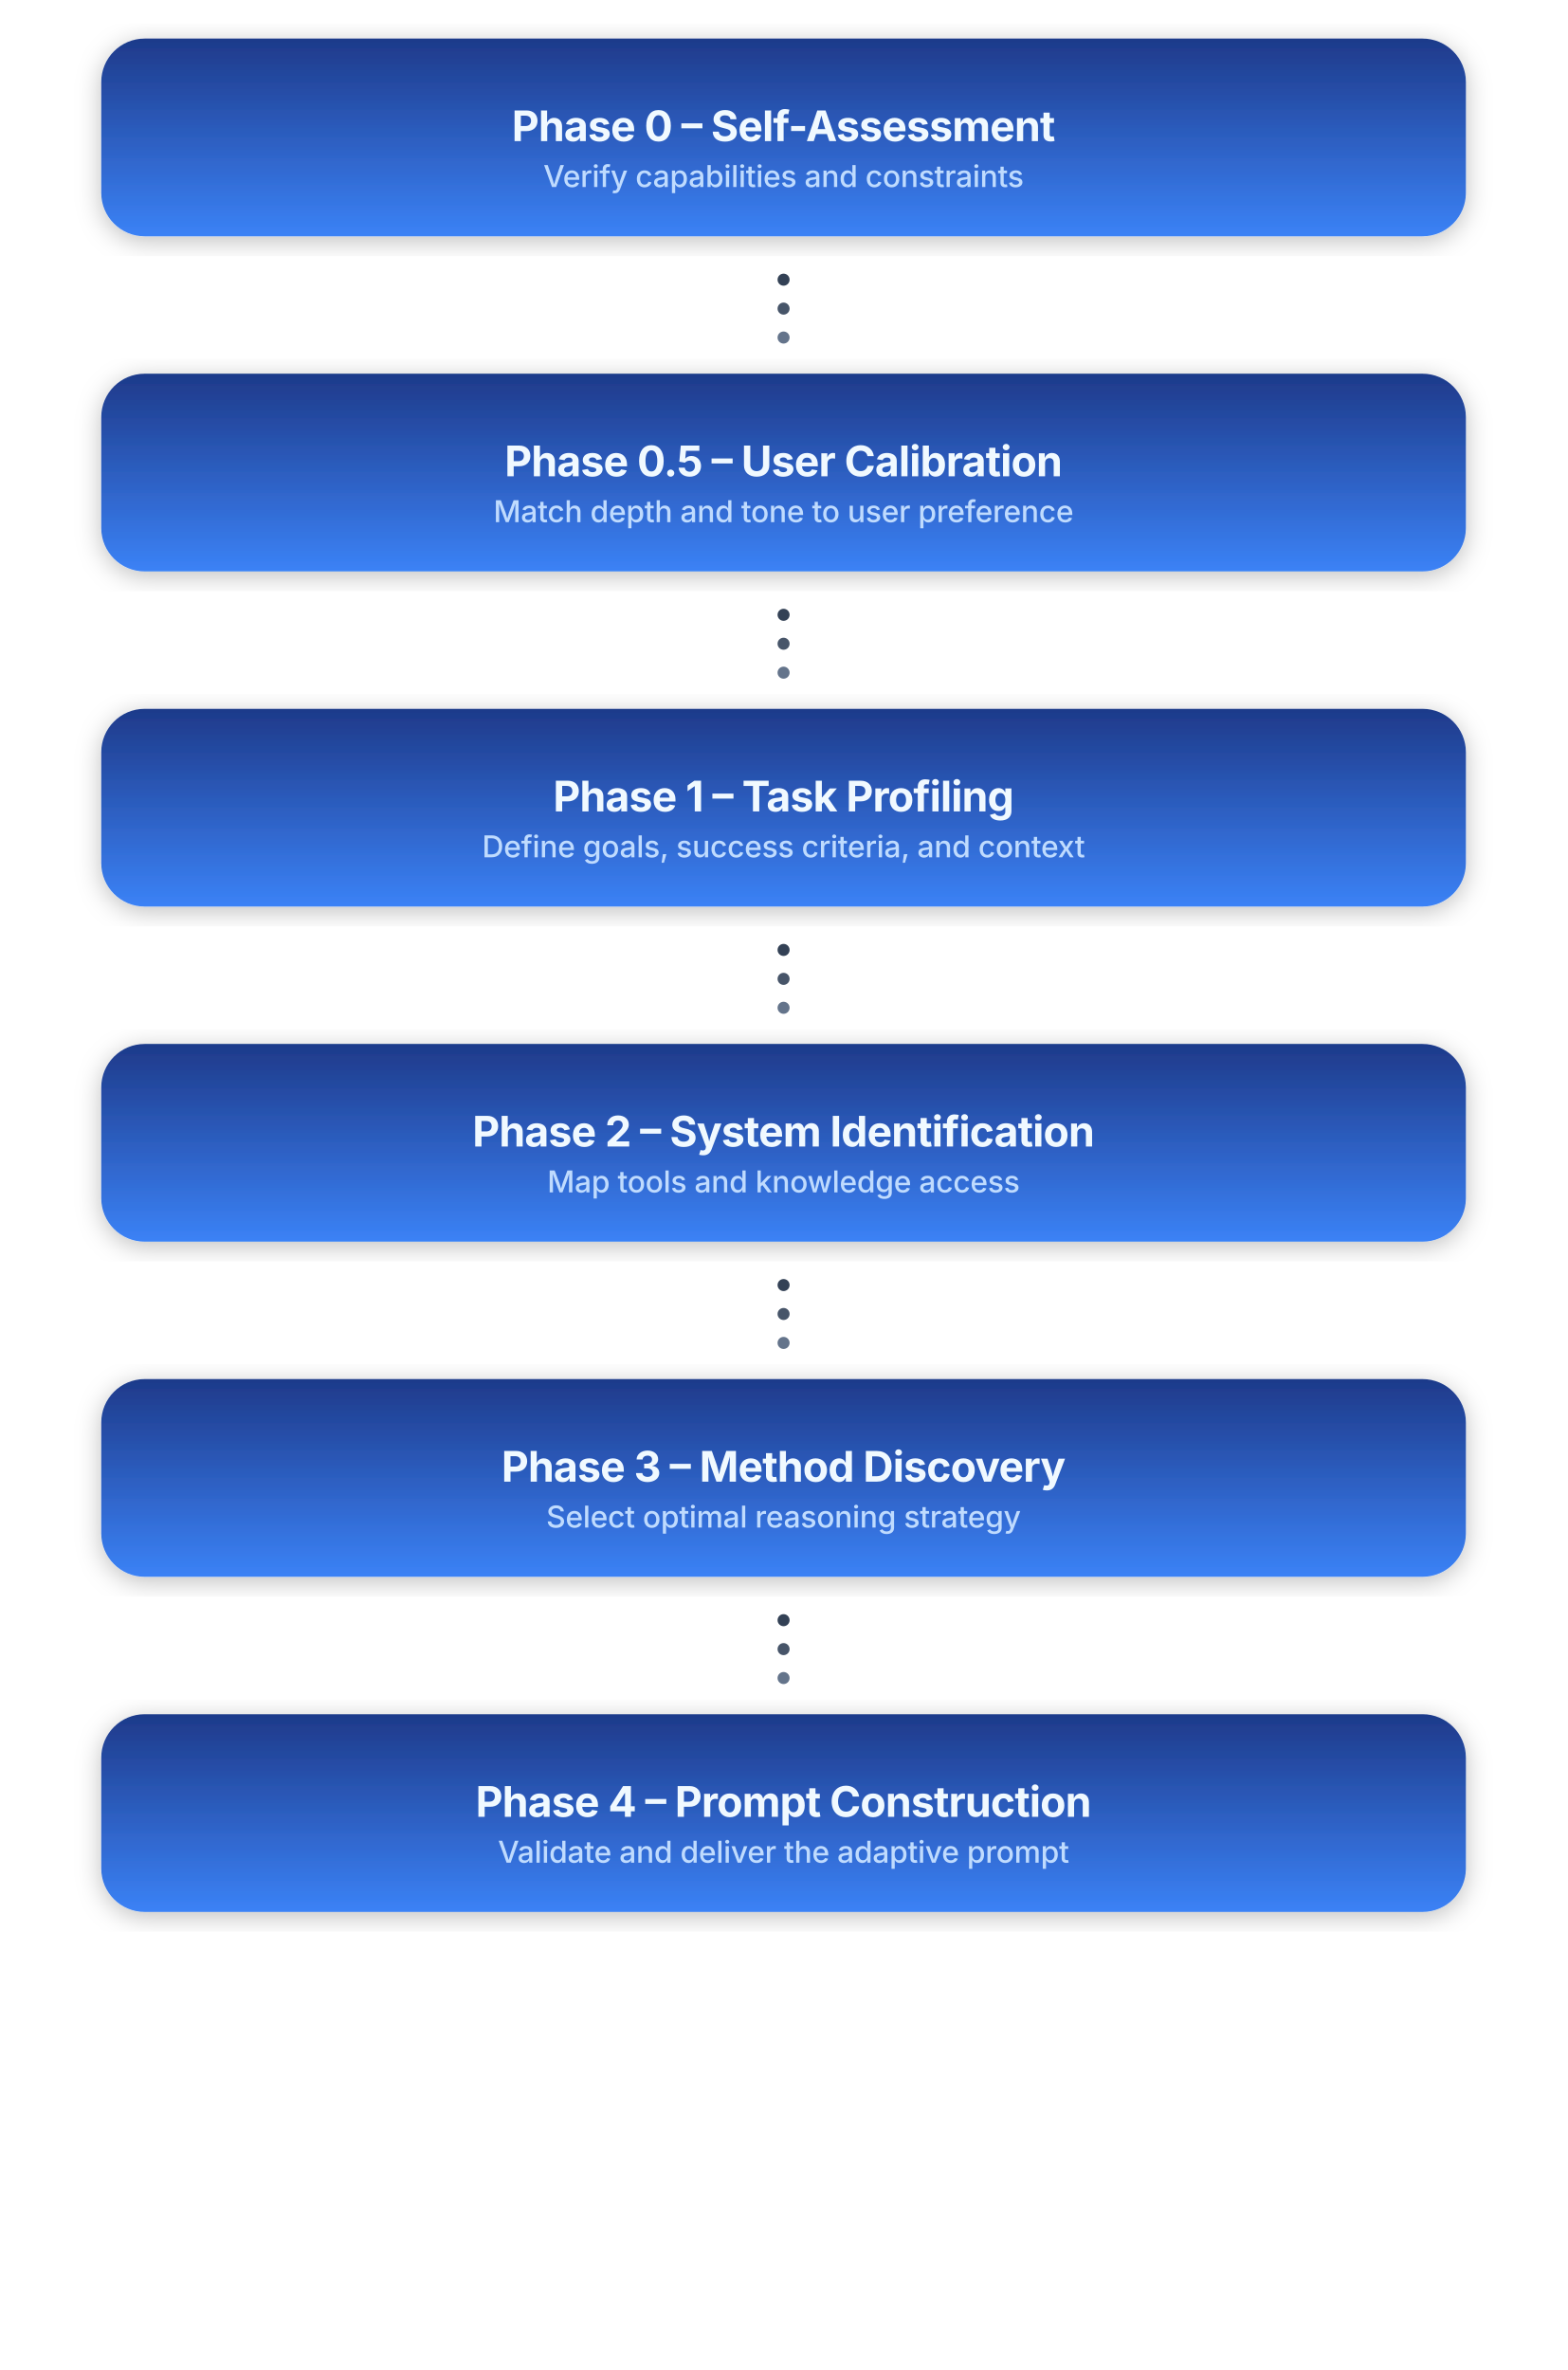
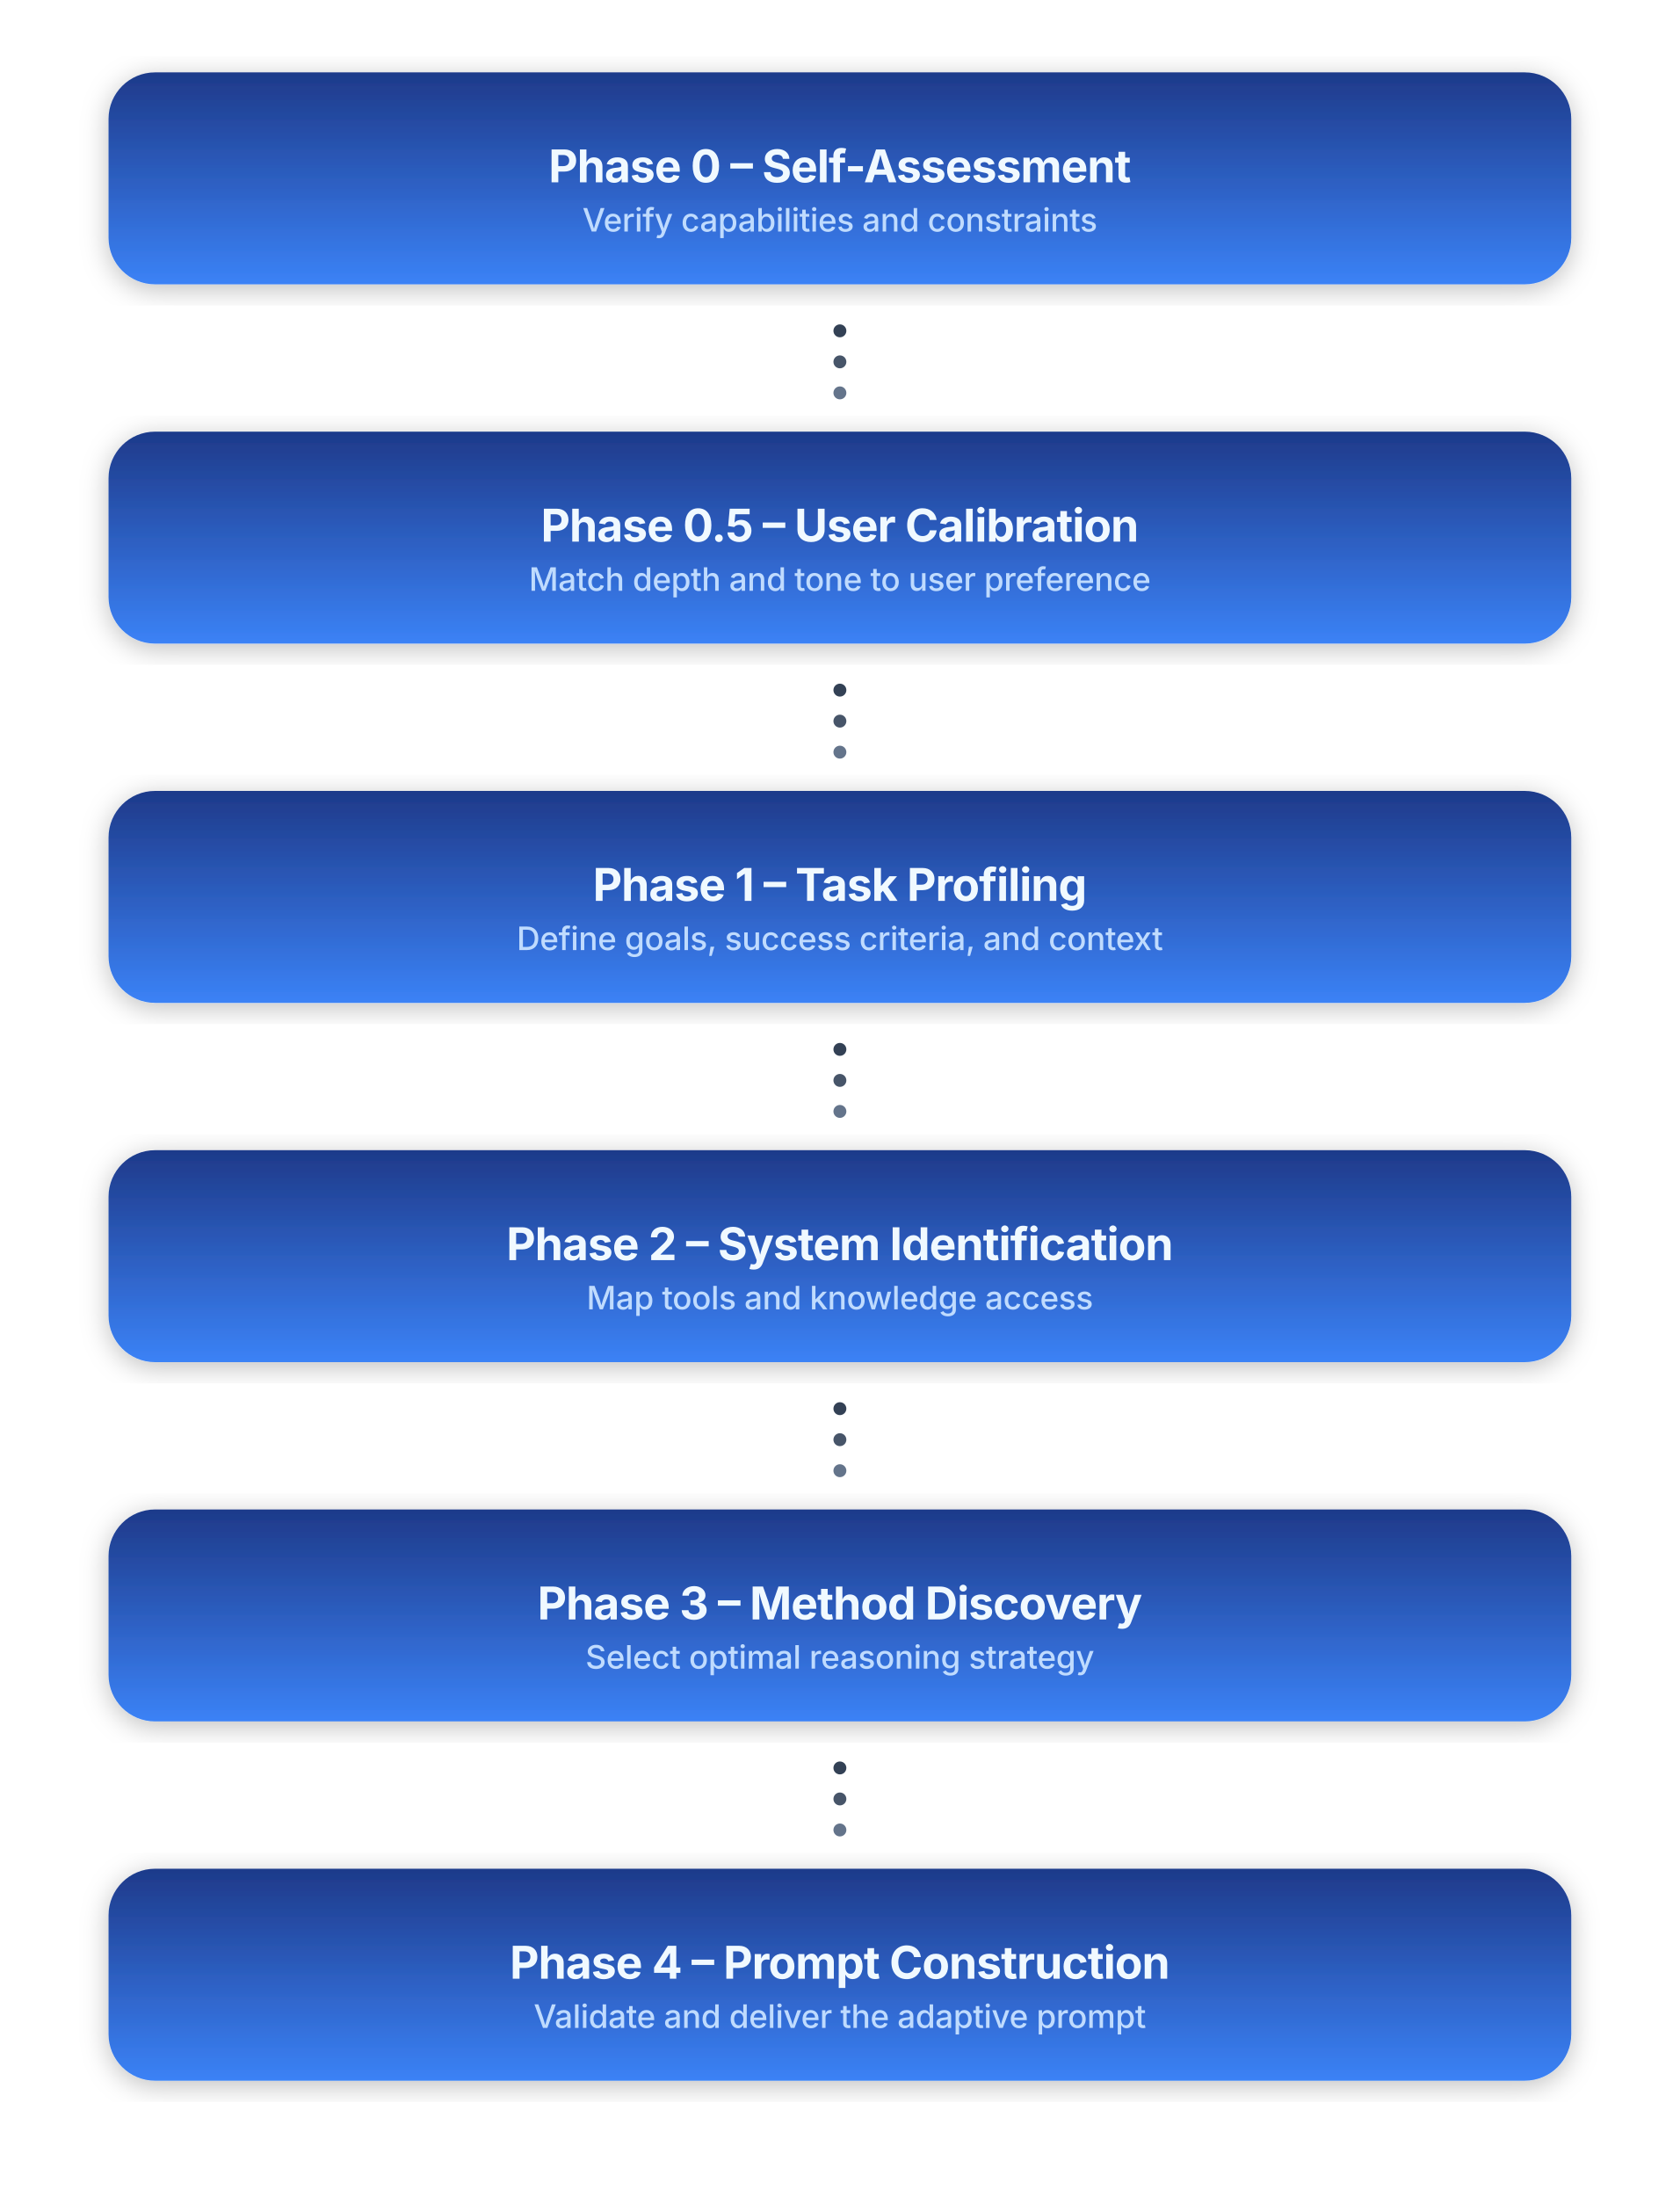
- <svg xmlns="http://www.w3.org/2000/svg" width="650" height="983" viewBox="0 0 650 983">
+ <svg xmlns="http://www.w3.org/2000/svg" width="650" height="850" viewBox="0 0 650 850">
  <defs>
-     <linearGradient id="phaseBlueDark" x1="0" y1="1" x2="0" y2="0">
-       <stop offset="0%" stop-color="#3B82F6" />
-       <stop offset="100%" stop-color="#1E3A8A" />
+     <linearGradient id="phaseBlueDark" x1="0" y1="0" x2="0" y2="1">
+       <stop offset="0%" stop-color="#1E3A8A" />
+       <stop offset="100%" stop-color="#3B82F6" />
    </linearGradient>
    <filter id="shadowDark">
      <feDropShadow dx="0" dy="2" stdDeviation="5" flood-opacity="0.25" flood-color="#000" />
    </filter>
  </defs>
-   <g transform="translate(42,16)">
+   <g transform="translate(42,28)">
    <rect width="566" height="82" rx="18" fill="url(#phaseBlueDark)" filter="url(#shadowDark)" />
    <g font-family="Inter, system-ui, -apple-system, sans-serif" text-anchor="middle">
      <text x="283" y="36" dominant-baseline="middle" font-weight="700" font-size="17.5" letter-spacing="-0.3" fill="#F0F9FF">Phase 0 – Self-Assessment</text>
      <text x="283" y="57" dominant-baseline="middle" font-weight="500" font-size="12.5" letter-spacing="-0.1" fill="#BFDBFE">Verify capabilities and constraints</text>
    </g>
  </g>
  <g>
-     <circle cx="325" cy="116" r="2.5" fill="#334155" />
-     <circle cx="325" cy="128" r="2.5" fill="#475569" />
-     <circle cx="325" cy="140" r="2.5" fill="#64748B" />
+     <circle cx="325" cy="128" r="2.5" fill="#334155" />
+     <circle cx="325" cy="140" r="2.5" fill="#475569" />
+     <circle cx="325" cy="152" r="2.5" fill="#64748B" />
  </g>
-   <g transform="translate(42,155)">
+   <g transform="translate(42,167)">
    <rect width="566" height="82" rx="18" fill="url(#phaseBlueDark)" filter="url(#shadowDark)" />
    <g font-family="Inter, system-ui, -apple-system, sans-serif" text-anchor="middle">
      <text x="283" y="36" dominant-baseline="middle" font-weight="700" font-size="17.5" letter-spacing="-0.3" fill="#F0F9FF">Phase 0.5 – User Calibration</text>
      <text x="283" y="57" dominant-baseline="middle" font-weight="500" font-size="12.5" letter-spacing="-0.1" fill="#BFDBFE">Match depth and tone to user preference</text>
    </g>
  </g>
  <g>
-     <circle cx="325" cy="255" r="2.5" fill="#334155" />
-     <circle cx="325" cy="267" r="2.5" fill="#475569" />
-     <circle cx="325" cy="279" r="2.5" fill="#64748B" />
+     <circle cx="325" cy="267" r="2.5" fill="#334155" />
+     <circle cx="325" cy="279" r="2.5" fill="#475569" />
+     <circle cx="325" cy="291" r="2.5" fill="#64748B" />
  </g>
-   <g transform="translate(42,294)">
+   <g transform="translate(42,306)">
    <rect width="566" height="82" rx="18" fill="url(#phaseBlueDark)" filter="url(#shadowDark)" />
    <g font-family="Inter, system-ui, -apple-system, sans-serif" text-anchor="middle">
      <text x="283" y="36" dominant-baseline="middle" font-weight="700" font-size="17.5" letter-spacing="-0.3" fill="#F0F9FF">Phase 1 – Task Profiling</text>
      <text x="283" y="57" dominant-baseline="middle" font-weight="500" font-size="12.5" letter-spacing="-0.1" fill="#BFDBFE">Define goals, success criteria, and context</text>
    </g>
  </g>
  <g>
-     <circle cx="325" cy="394" r="2.5" fill="#334155" />
-     <circle cx="325" cy="406" r="2.5" fill="#475569" />
-     <circle cx="325" cy="418" r="2.5" fill="#64748B" />
+     <circle cx="325" cy="406" r="2.5" fill="#334155" />
+     <circle cx="325" cy="418" r="2.5" fill="#475569" />
+     <circle cx="325" cy="430" r="2.5" fill="#64748B" />
  </g>
-   <g transform="translate(42,433)">
+   <g transform="translate(42,445)">
    <rect width="566" height="82" rx="18" fill="url(#phaseBlueDark)" filter="url(#shadowDark)" />
    <g font-family="Inter, system-ui, -apple-system, sans-serif" text-anchor="middle">
      <text x="283" y="36" dominant-baseline="middle" font-weight="700" font-size="17.5" letter-spacing="-0.3" fill="#F0F9FF">Phase 2 – System Identification</text>
      <text x="283" y="57" dominant-baseline="middle" font-weight="500" font-size="12.5" letter-spacing="-0.1" fill="#BFDBFE">Map tools and knowledge access</text>
    </g>
  </g>
  <g>
-     <circle cx="325" cy="533" r="2.5" fill="#334155" />
-     <circle cx="325" cy="545" r="2.5" fill="#475569" />
-     <circle cx="325" cy="557" r="2.5" fill="#64748B" />
+     <circle cx="325" cy="545" r="2.5" fill="#334155" />
+     <circle cx="325" cy="557" r="2.5" fill="#475569" />
+     <circle cx="325" cy="569" r="2.5" fill="#64748B" />
  </g>
-   <g transform="translate(42,572)">
+   <g transform="translate(42,584)">
    <rect width="566" height="82" rx="18" fill="url(#phaseBlueDark)" filter="url(#shadowDark)" />
    <g font-family="Inter, system-ui, -apple-system, sans-serif" text-anchor="middle">
      <text x="283" y="36" dominant-baseline="middle" font-weight="700" font-size="17.5" letter-spacing="-0.3" fill="#F0F9FF">Phase 3 – Method Discovery</text>
      <text x="283" y="57" dominant-baseline="middle" font-weight="500" font-size="12.5" letter-spacing="-0.1" fill="#BFDBFE">Select optimal reasoning strategy</text>
    </g>
  </g>
  <g>
-     <circle cx="325" cy="672" r="2.5" fill="#334155" />
-     <circle cx="325" cy="684" r="2.5" fill="#475569" />
-     <circle cx="325" cy="696" r="2.5" fill="#64748B" />
+     <circle cx="325" cy="684" r="2.5" fill="#334155" />
+     <circle cx="325" cy="696" r="2.5" fill="#475569" />
+     <circle cx="325" cy="708" r="2.5" fill="#64748B" />
  </g>
-   <g transform="translate(42,711)">
+   <g transform="translate(42,723)">
    <rect width="566" height="82" rx="18" fill="url(#phaseBlueDark)" filter="url(#shadowDark)" />
    <g font-family="Inter, system-ui, -apple-system, sans-serif" text-anchor="middle">
      <text x="283" y="36" dominant-baseline="middle" font-weight="700" font-size="17.5" letter-spacing="-0.3" fill="#F0F9FF">Phase 4 – Prompt Construction</text>
      <text x="283" y="57" dominant-baseline="middle" font-weight="500" font-size="12.5" letter-spacing="-0.1" fill="#BFDBFE">Validate and deliver the adaptive prompt</text>
    </g>
  </g>
</svg>
